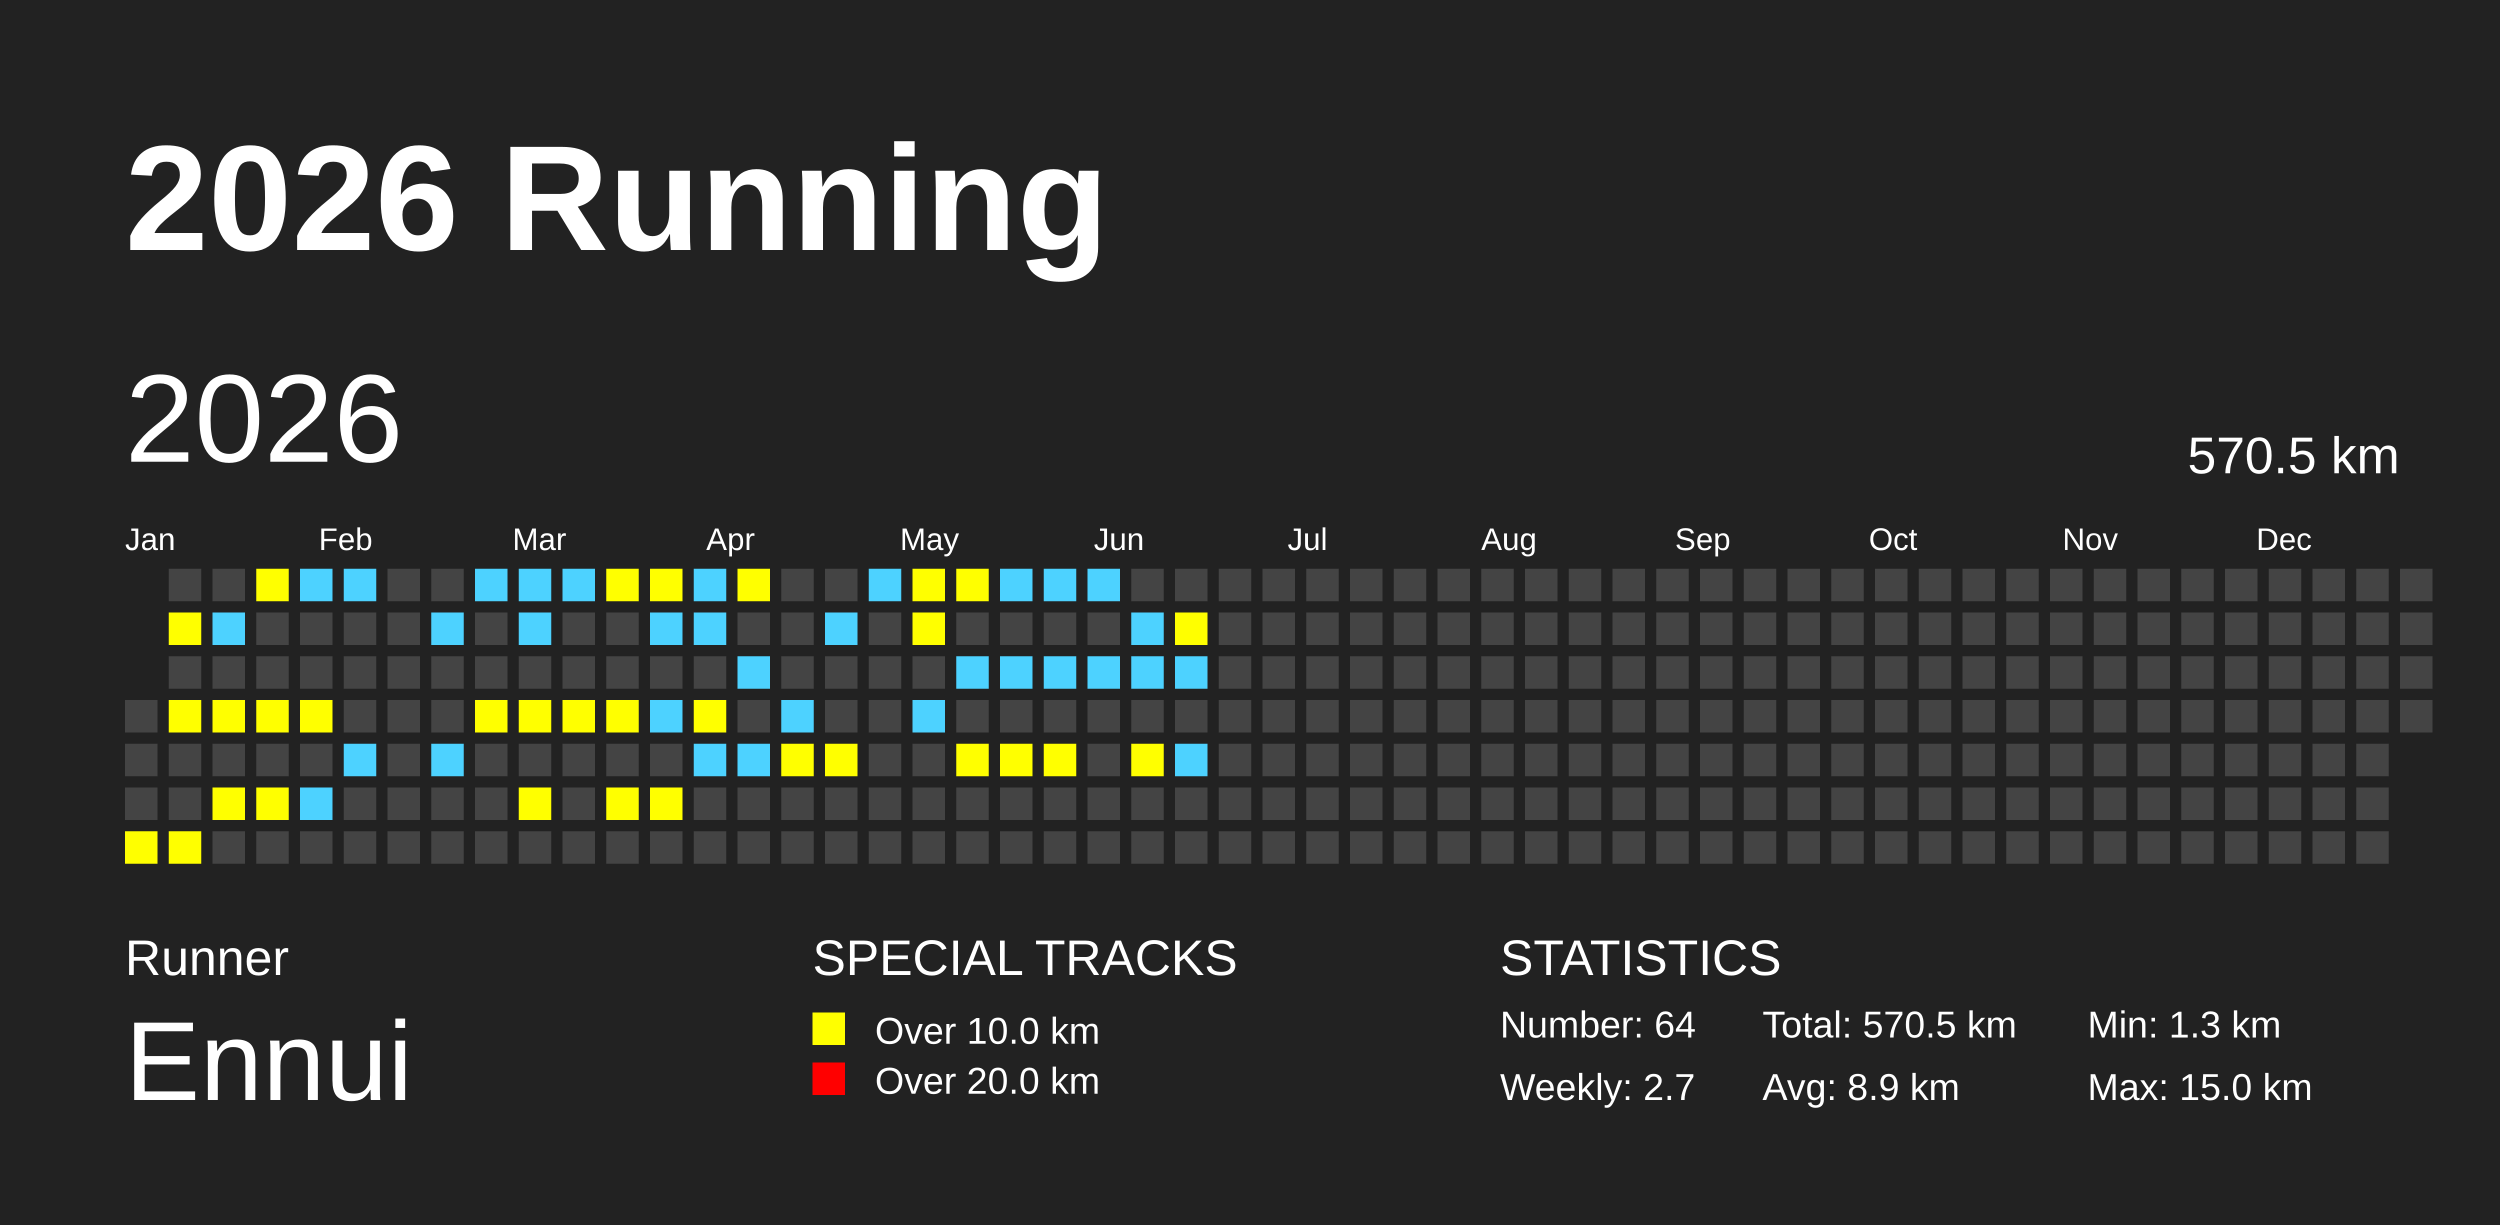
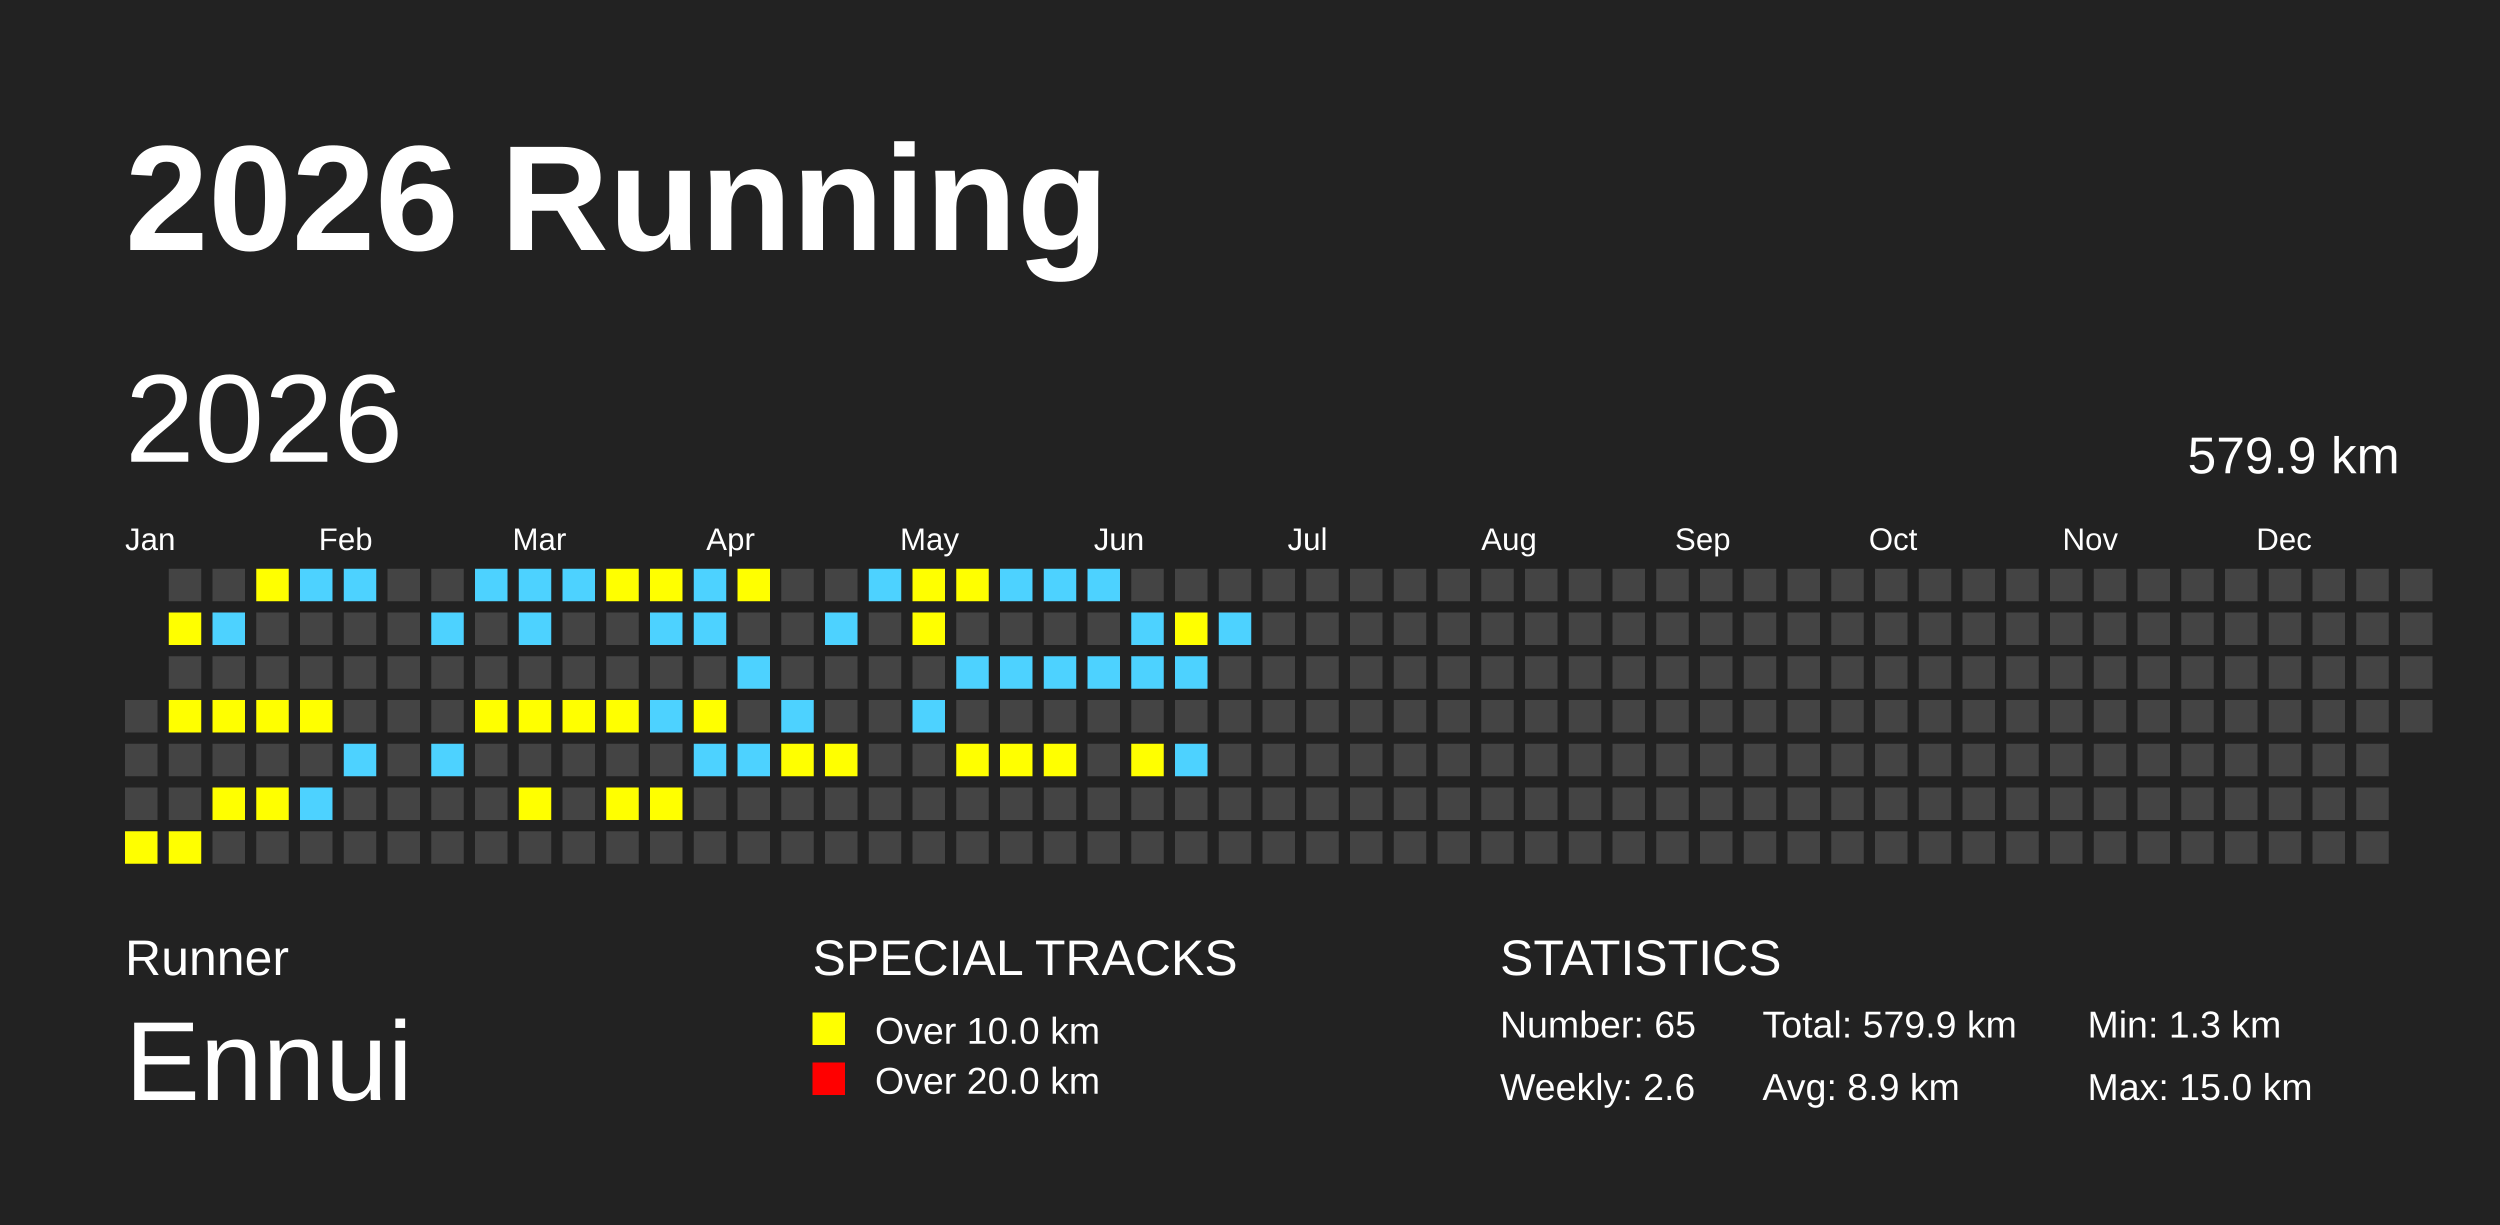
<svg xmlns="http://www.w3.org/2000/svg" baseProfile="full" height="98mm" version="1.1" viewBox="0,0,200,98" width="200mm">
  <defs />
  <rect fill="#222222" height="98" width="200" x="0" y="0" />
  <text fill="#FFFFFF" style="font-size:12px; font-family:Arial; font-weight:bold;" x="10" y="20">2026 Running</text>
  <text fill="#FFFFFF" style="font-size:4px; font-family:Arial" x="10" y="78">Runner</text>
  <text fill="#FFFFFF" style="font-size:9px; font-family:Arial" x="10" y="88">Ennui</text>
  <text fill="#FFFFFF" style="font-size:4px; font-family:Arial" x="65" y="78">SPECIAL TRACKS</text>
  <rect fill="yellow" height="2.6" width="2.6" x="65" y="81" />
  <text fill="#FFFFFF" style="font-size:3px; font-family:Arial" x="70" y="83.5">Over 10.0 km</text>
  <rect fill="red" height="2.6" width="2.6" x="65" y="85" />
  <text fill="#FFFFFF" style="font-size:3px; font-family:Arial" x="70" y="87.5">Over 20.0 km</text>
  <text fill="#FFFFFF" style="font-size:4px; font-family:Arial" x="120" y="78">STATISTICS</text>
-   <text fill="#FFFFFF" style="font-size:3px; font-family:Arial" x="120" y="83">Number: 64</text>
-   <text fill="#FFFFFF" style="font-size:3px; font-family:Arial" x="120" y="88">Weekly: 2.7</text>
-   <text fill="#FFFFFF" style="font-size:3px; font-family:Arial" x="141" y="83">Total: 570.5 km</text>
+   <text fill="#FFFFFF" style="font-size:3px; font-family:Arial" x="120" y="83">Number: 65</text>
+   <text fill="#FFFFFF" style="font-size:3px; font-family:Arial" x="120" y="88">Weekly: 2.6</text>
+   <text fill="#FFFFFF" style="font-size:3px; font-family:Arial" x="141" y="83">Total: 579.9 km</text>
  <text fill="#FFFFFF" style="font-size:3px; font-family:Arial" x="141" y="88">Avg: 8.9 km</text>
  <text fill="#FFFFFF" style="font-size:3px; font-family:Arial" x="167" y="83">Min: 1.3 km</text>
  <text fill="#FFFFFF" style="font-size:3px; font-family:Arial" x="167" y="88">Max: 15.0 km</text>
  <text dominant-baseline="hanging" fill="#FFFFFF" style="font-size:10.0px; font-family:Arial;" x="10" y="30">2026</text>
-   <text dominant-baseline="hanging" fill="#FFFFFF" style="font-size:4.125px; font-family:Arial;" x="175" y="35">570.5 km</text>
+   <text dominant-baseline="hanging" fill="#FFFFFF" style="font-size:4.125px; font-family:Arial;" x="175" y="35">579.9 km</text>
  <text fill="#FFFFFF" style="font-size:2.5px; font-family:Arial" x="10.0" y="44">Jan</text>
  <text fill="#FFFFFF" style="font-size:2.5px; font-family:Arial" x="25.5" y="44">Feb</text>
  <text fill="#FFFFFF" style="font-size:2.5px; font-family:Arial" x="41.0" y="44">Mar</text>
  <text fill="#FFFFFF" style="font-size:2.5px; font-family:Arial" x="56.5" y="44">Apr</text>
  <text fill="#FFFFFF" style="font-size:2.5px; font-family:Arial" x="72.0" y="44">May</text>
  <text fill="#FFFFFF" style="font-size:2.5px; font-family:Arial" x="87.5" y="44">Jun</text>
  <text fill="#FFFFFF" style="font-size:2.5px; font-family:Arial" x="103.0" y="44">Jul</text>
  <text fill="#FFFFFF" style="font-size:2.5px; font-family:Arial" x="118.5" y="44">Aug</text>
  <text fill="#FFFFFF" style="font-size:2.5px; font-family:Arial" x="134.0" y="44">Sep</text>
  <text fill="#FFFFFF" style="font-size:2.5px; font-family:Arial" x="149.5" y="44">Oct</text>
  <text fill="#FFFFFF" style="font-size:2.5px; font-family:Arial" x="165.0" y="44">Nov</text>
  <text fill="#FFFFFF" style="font-size:2.5px; font-family:Arial" x="180.5" y="44">Dec</text>
  <rect fill="#444444" height="2.6" width="2.6" x="10.0" y="56.0" />
  <rect fill="#444444" height="2.6" width="2.6" x="10.0" y="59.5" />
  <rect fill="#444444" height="2.6" width="2.6" x="10.0" y="63.0" />
  <rect fill="yellow" height="2.6" width="2.6" x="10.0" y="66.5" />
  <rect fill="#444444" height="2.6" width="2.6" x="13.5" y="45.5" />
  <rect fill="yellow" height="2.6" width="2.6" x="13.5" y="49.0" />
  <rect fill="#444444" height="2.6" width="2.6" x="13.5" y="52.5" />
  <rect fill="yellow" height="2.6" width="2.6" x="13.5" y="56.0" />
  <rect fill="#444444" height="2.6" width="2.6" x="13.5" y="59.5" />
  <rect fill="#444444" height="2.6" width="2.6" x="13.5" y="63.0" />
  <rect fill="yellow" height="2.6" width="2.6" x="13.5" y="66.5" />
  <rect fill="#444444" height="2.6" width="2.6" x="17.0" y="45.5" />
  <rect fill="#4DD2FF" height="2.6" width="2.6" x="17.0" y="49.0" />
  <rect fill="#444444" height="2.6" width="2.6" x="17.0" y="52.5" />
  <rect fill="yellow" height="2.6" width="2.6" x="17.0" y="56.0" />
  <rect fill="#444444" height="2.6" width="2.6" x="17.0" y="59.5" />
  <rect fill="yellow" height="2.6" width="2.6" x="17.0" y="63.0" />
  <rect fill="#444444" height="2.6" width="2.6" x="17.0" y="66.5" />
  <rect fill="yellow" height="2.6" width="2.6" x="20.5" y="45.5" />
  <rect fill="#444444" height="2.6" width="2.6" x="20.5" y="49.0" />
  <rect fill="#444444" height="2.6" width="2.6" x="20.5" y="52.5" />
  <rect fill="yellow" height="2.6" width="2.6" x="20.5" y="56.0" />
  <rect fill="#444444" height="2.6" width="2.6" x="20.5" y="59.5" />
  <rect fill="yellow" height="2.6" width="2.6" x="20.5" y="63.0" />
  <rect fill="#444444" height="2.6" width="2.6" x="20.5" y="66.5" />
  <rect fill="#4DD2FF" height="2.6" width="2.6" x="24.0" y="45.5" />
  <rect fill="#444444" height="2.6" width="2.6" x="24.0" y="49.0" />
  <rect fill="#444444" height="2.6" width="2.6" x="24.0" y="52.5" />
  <rect fill="yellow" height="2.6" width="2.6" x="24.0" y="56.0" />
  <rect fill="#444444" height="2.6" width="2.6" x="24.0" y="59.5" />
  <rect fill="#4DD2FF" height="2.6" width="2.6" x="24.0" y="63.0" />
  <rect fill="#444444" height="2.6" width="2.6" x="24.0" y="66.5" />
  <rect fill="#4DD2FF" height="2.6" width="2.6" x="27.5" y="45.5" />
  <rect fill="#444444" height="2.6" width="2.6" x="27.5" y="49.0" />
  <rect fill="#444444" height="2.6" width="2.6" x="27.5" y="52.5" />
  <rect fill="#444444" height="2.6" width="2.6" x="27.5" y="56.0" />
  <rect fill="#4DD2FF" height="2.6" width="2.6" x="27.5" y="59.5" />
  <rect fill="#444444" height="2.6" width="2.6" x="27.5" y="63.0" />
  <rect fill="#444444" height="2.6" width="2.6" x="27.5" y="66.5" />
  <rect fill="#444444" height="2.6" width="2.6" x="31.0" y="45.5" />
  <rect fill="#444444" height="2.6" width="2.6" x="31.0" y="49.0" />
  <rect fill="#444444" height="2.6" width="2.6" x="31.0" y="52.5" />
  <rect fill="#444444" height="2.6" width="2.6" x="31.0" y="56.0" />
  <rect fill="#444444" height="2.6" width="2.6" x="31.0" y="59.5" />
  <rect fill="#444444" height="2.6" width="2.6" x="31.0" y="63.0" />
  <rect fill="#444444" height="2.6" width="2.6" x="31.0" y="66.5" />
  <rect fill="#444444" height="2.6" width="2.6" x="34.5" y="45.5" />
  <rect fill="#4DD2FF" height="2.6" width="2.6" x="34.5" y="49.0" />
  <rect fill="#444444" height="2.6" width="2.6" x="34.5" y="52.5" />
  <rect fill="#444444" height="2.6" width="2.6" x="34.5" y="56.0" />
  <rect fill="#4DD2FF" height="2.6" width="2.6" x="34.5" y="59.5" />
  <rect fill="#444444" height="2.6" width="2.6" x="34.5" y="63.0" />
  <rect fill="#444444" height="2.6" width="2.6" x="34.5" y="66.5" />
  <rect fill="#4DD2FF" height="2.6" width="2.6" x="38.0" y="45.5" />
  <rect fill="#444444" height="2.6" width="2.6" x="38.0" y="49.0" />
  <rect fill="#444444" height="2.6" width="2.6" x="38.0" y="52.5" />
  <rect fill="yellow" height="2.6" width="2.6" x="38.0" y="56.0" />
  <rect fill="#444444" height="2.6" width="2.6" x="38.0" y="59.5" />
  <rect fill="#444444" height="2.6" width="2.6" x="38.0" y="63.0" />
  <rect fill="#444444" height="2.6" width="2.6" x="38.0" y="66.5" />
  <rect fill="#4DD2FF" height="2.6" width="2.6" x="41.5" y="45.5" />
  <rect fill="#4DD2FF" height="2.6" width="2.6" x="41.5" y="49.0" />
  <rect fill="#444444" height="2.6" width="2.6" x="41.5" y="52.5" />
  <rect fill="yellow" height="2.6" width="2.6" x="41.5" y="56.0" />
  <rect fill="#444444" height="2.6" width="2.6" x="41.5" y="59.5" />
  <rect fill="yellow" height="2.6" width="2.6" x="41.5" y="63.0" />
  <rect fill="#444444" height="2.6" width="2.6" x="41.5" y="66.5" />
  <rect fill="#4DD2FF" height="2.6" width="2.6" x="45.0" y="45.5" />
  <rect fill="#444444" height="2.6" width="2.6" x="45.0" y="49.0" />
  <rect fill="#444444" height="2.6" width="2.6" x="45.0" y="52.5" />
  <rect fill="yellow" height="2.6" width="2.6" x="45.0" y="56.0" />
  <rect fill="#444444" height="2.6" width="2.6" x="45.0" y="59.5" />
  <rect fill="#444444" height="2.6" width="2.6" x="45.0" y="63.0" />
  <rect fill="#444444" height="2.6" width="2.6" x="45.0" y="66.5" />
  <rect fill="yellow" height="2.6" width="2.6" x="48.5" y="45.5" />
  <rect fill="#444444" height="2.6" width="2.6" x="48.5" y="49.0" />
  <rect fill="#444444" height="2.6" width="2.6" x="48.5" y="52.5" />
  <rect fill="yellow" height="2.6" width="2.6" x="48.5" y="56.0" />
  <rect fill="#444444" height="2.6" width="2.6" x="48.5" y="59.5" />
  <rect fill="yellow" height="2.6" width="2.6" x="48.5" y="63.0" />
  <rect fill="#444444" height="2.6" width="2.6" x="48.5" y="66.5" />
  <rect fill="yellow" height="2.6" width="2.6" x="52.0" y="45.5" />
  <rect fill="#4DD2FF" height="2.6" width="2.6" x="52.0" y="49.0" />
  <rect fill="#444444" height="2.6" width="2.6" x="52.0" y="52.5" />
  <rect fill="#4DD2FF" height="2.6" width="2.6" x="52.0" y="56.0" />
  <rect fill="#444444" height="2.6" width="2.6" x="52.0" y="59.5" />
  <rect fill="yellow" height="2.6" width="2.6" x="52.0" y="63.0" />
  <rect fill="#444444" height="2.6" width="2.6" x="52.0" y="66.5" />
  <rect fill="#4DD2FF" height="2.6" width="2.6" x="55.5" y="45.5" />
  <rect fill="#4DD2FF" height="2.6" width="2.6" x="55.5" y="49.0" />
  <rect fill="#444444" height="2.6" width="2.6" x="55.5" y="52.5" />
  <rect fill="yellow" height="2.6" width="2.6" x="55.5" y="56.0" />
  <rect fill="#4DD2FF" height="2.6" width="2.6" x="55.5" y="59.5" />
  <rect fill="#444444" height="2.6" width="2.6" x="55.5" y="63.0" />
  <rect fill="#444444" height="2.6" width="2.6" x="55.5" y="66.5" />
  <rect fill="yellow" height="2.6" width="2.6" x="59.0" y="45.5" />
  <rect fill="#444444" height="2.6" width="2.6" x="59.0" y="49.0" />
  <rect fill="#4DD2FF" height="2.6" width="2.6" x="59.0" y="52.5" />
  <rect fill="#444444" height="2.6" width="2.6" x="59.0" y="56.0" />
  <rect fill="#4DD2FF" height="2.6" width="2.6" x="59.0" y="59.5" />
  <rect fill="#444444" height="2.6" width="2.6" x="59.0" y="63.0" />
  <rect fill="#444444" height="2.6" width="2.6" x="59.0" y="66.5" />
  <rect fill="#444444" height="2.6" width="2.6" x="62.5" y="45.5" />
  <rect fill="#444444" height="2.6" width="2.6" x="62.5" y="49.0" />
  <rect fill="#444444" height="2.6" width="2.6" x="62.5" y="52.5" />
  <rect fill="#4DD2FF" height="2.6" width="2.6" x="62.5" y="56.0" />
  <rect fill="yellow" height="2.6" width="2.6" x="62.5" y="59.5" />
  <rect fill="#444444" height="2.6" width="2.6" x="62.5" y="63.0" />
  <rect fill="#444444" height="2.6" width="2.6" x="62.5" y="66.5" />
  <rect fill="#444444" height="2.6" width="2.6" x="66.0" y="45.5" />
  <rect fill="#4DD2FF" height="2.6" width="2.6" x="66.0" y="49.0" />
  <rect fill="#444444" height="2.6" width="2.6" x="66.0" y="52.5" />
  <rect fill="#444444" height="2.6" width="2.6" x="66.0" y="56.0" />
  <rect fill="yellow" height="2.6" width="2.6" x="66.0" y="59.5" />
  <rect fill="#444444" height="2.6" width="2.6" x="66.0" y="63.0" />
  <rect fill="#444444" height="2.6" width="2.6" x="66.0" y="66.5" />
  <rect fill="#4DD2FF" height="2.6" width="2.6" x="69.5" y="45.5" />
  <rect fill="#444444" height="2.6" width="2.6" x="69.5" y="49.0" />
  <rect fill="#444444" height="2.6" width="2.6" x="69.5" y="52.5" />
  <rect fill="#444444" height="2.6" width="2.6" x="69.5" y="56.0" />
  <rect fill="#444444" height="2.6" width="2.6" x="69.5" y="59.5" />
  <rect fill="#444444" height="2.6" width="2.6" x="69.5" y="63.0" />
  <rect fill="#444444" height="2.6" width="2.6" x="69.5" y="66.5" />
  <rect fill="yellow" height="2.6" width="2.6" x="73.0" y="45.5" />
  <rect fill="yellow" height="2.6" width="2.6" x="73.0" y="49.0" />
  <rect fill="#444444" height="2.6" width="2.6" x="73.0" y="52.5" />
  <rect fill="#4DD2FF" height="2.6" width="2.6" x="73.0" y="56.0" />
  <rect fill="#444444" height="2.6" width="2.6" x="73.0" y="59.5" />
  <rect fill="#444444" height="2.6" width="2.6" x="73.0" y="63.0" />
  <rect fill="#444444" height="2.6" width="2.6" x="73.0" y="66.5" />
  <rect fill="yellow" height="2.6" width="2.6" x="76.5" y="45.5" />
  <rect fill="#444444" height="2.6" width="2.6" x="76.5" y="49.0" />
  <rect fill="#4DD2FF" height="2.6" width="2.6" x="76.5" y="52.5" />
  <rect fill="#444444" height="2.6" width="2.6" x="76.5" y="56.0" />
  <rect fill="yellow" height="2.6" width="2.6" x="76.5" y="59.5" />
  <rect fill="#444444" height="2.6" width="2.6" x="76.5" y="63.0" />
  <rect fill="#444444" height="2.6" width="2.6" x="76.5" y="66.5" />
  <rect fill="#4DD2FF" height="2.6" width="2.6" x="80.0" y="45.5" />
  <rect fill="#444444" height="2.6" width="2.6" x="80.0" y="49.0" />
  <rect fill="#4DD2FF" height="2.6" width="2.6" x="80.0" y="52.5" />
  <rect fill="#444444" height="2.6" width="2.6" x="80.0" y="56.0" />
  <rect fill="yellow" height="2.6" width="2.6" x="80.0" y="59.5" />
  <rect fill="#444444" height="2.6" width="2.6" x="80.0" y="63.0" />
  <rect fill="#444444" height="2.6" width="2.6" x="80.0" y="66.5" />
  <rect fill="#4DD2FF" height="2.6" width="2.6" x="83.5" y="45.5" />
  <rect fill="#444444" height="2.6" width="2.6" x="83.5" y="49.0" />
  <rect fill="#4DD2FF" height="2.6" width="2.6" x="83.5" y="52.5" />
  <rect fill="#444444" height="2.6" width="2.6" x="83.5" y="56.0" />
  <rect fill="yellow" height="2.6" width="2.6" x="83.5" y="59.5" />
  <rect fill="#444444" height="2.6" width="2.6" x="83.5" y="63.0" />
  <rect fill="#444444" height="2.6" width="2.6" x="83.5" y="66.5" />
  <rect fill="#4DD2FF" height="2.6" width="2.6" x="87.0" y="45.5" />
  <rect fill="#444444" height="2.6" width="2.6" x="87.0" y="49.0" />
  <rect fill="#4DD2FF" height="2.6" width="2.6" x="87.0" y="52.5" />
  <rect fill="#444444" height="2.6" width="2.6" x="87.0" y="56.0" />
  <rect fill="#444444" height="2.6" width="2.6" x="87.0" y="59.5" />
  <rect fill="#444444" height="2.6" width="2.6" x="87.0" y="63.0" />
  <rect fill="#444444" height="2.6" width="2.6" x="87.0" y="66.5" />
  <rect fill="#444444" height="2.6" width="2.6" x="90.5" y="45.5" />
  <rect fill="#4DD2FF" height="2.6" width="2.6" x="90.5" y="49.0" />
  <rect fill="#4DD2FF" height="2.6" width="2.6" x="90.5" y="52.5" />
  <rect fill="#444444" height="2.6" width="2.6" x="90.5" y="56.0" />
  <rect fill="yellow" height="2.6" width="2.6" x="90.5" y="59.5" />
  <rect fill="#444444" height="2.6" width="2.6" x="90.5" y="63.0" />
  <rect fill="#444444" height="2.6" width="2.6" x="90.5" y="66.5" />
  <rect fill="#444444" height="2.6" width="2.6" x="94.0" y="45.5" />
  <rect fill="yellow" height="2.6" width="2.6" x="94.0" y="49.0" />
  <rect fill="#4DD2FF" height="2.6" width="2.6" x="94.0" y="52.5" />
  <rect fill="#444444" height="2.6" width="2.6" x="94.0" y="56.0" />
  <rect fill="#4DD2FF" height="2.6" width="2.6" x="94.0" y="59.5" />
  <rect fill="#444444" height="2.6" width="2.6" x="94.0" y="63.0" />
  <rect fill="#444444" height="2.6" width="2.6" x="94.0" y="66.5" />
  <rect fill="#444444" height="2.6" width="2.6" x="97.5" y="45.5" />
-   <rect fill="#444444" height="2.6" width="2.6" x="97.5" y="49.0" />
+   <rect fill="#4DD2FF" height="2.6" width="2.6" x="97.5" y="49.0" />
  <rect fill="#444444" height="2.6" width="2.6" x="97.5" y="52.5" />
  <rect fill="#444444" height="2.6" width="2.6" x="97.5" y="56.0" />
  <rect fill="#444444" height="2.6" width="2.6" x="97.5" y="59.5" />
  <rect fill="#444444" height="2.6" width="2.6" x="97.5" y="63.0" />
  <rect fill="#444444" height="2.6" width="2.6" x="97.5" y="66.5" />
  <rect fill="#444444" height="2.6" width="2.6" x="101.0" y="45.5" />
  <rect fill="#444444" height="2.6" width="2.6" x="101.0" y="49.0" />
  <rect fill="#444444" height="2.6" width="2.6" x="101.0" y="52.5" />
  <rect fill="#444444" height="2.6" width="2.6" x="101.0" y="56.0" />
  <rect fill="#444444" height="2.6" width="2.6" x="101.0" y="59.5" />
  <rect fill="#444444" height="2.6" width="2.6" x="101.0" y="63.0" />
  <rect fill="#444444" height="2.6" width="2.6" x="101.0" y="66.5" />
  <rect fill="#444444" height="2.6" width="2.6" x="104.5" y="45.5" />
  <rect fill="#444444" height="2.6" width="2.6" x="104.5" y="49.0" />
  <rect fill="#444444" height="2.6" width="2.6" x="104.5" y="52.5" />
  <rect fill="#444444" height="2.6" width="2.6" x="104.5" y="56.0" />
  <rect fill="#444444" height="2.6" width="2.6" x="104.5" y="59.5" />
  <rect fill="#444444" height="2.6" width="2.6" x="104.5" y="63.0" />
  <rect fill="#444444" height="2.6" width="2.6" x="104.5" y="66.5" />
  <rect fill="#444444" height="2.6" width="2.6" x="108.0" y="45.5" />
  <rect fill="#444444" height="2.6" width="2.6" x="108.0" y="49.0" />
  <rect fill="#444444" height="2.6" width="2.6" x="108.0" y="52.5" />
  <rect fill="#444444" height="2.6" width="2.6" x="108.0" y="56.0" />
  <rect fill="#444444" height="2.6" width="2.6" x="108.0" y="59.5" />
  <rect fill="#444444" height="2.6" width="2.6" x="108.0" y="63.0" />
  <rect fill="#444444" height="2.6" width="2.6" x="108.0" y="66.5" />
  <rect fill="#444444" height="2.6" width="2.6" x="111.5" y="45.5" />
  <rect fill="#444444" height="2.6" width="2.6" x="111.5" y="49.0" />
  <rect fill="#444444" height="2.6" width="2.6" x="111.5" y="52.5" />
  <rect fill="#444444" height="2.6" width="2.6" x="111.5" y="56.0" />
  <rect fill="#444444" height="2.6" width="2.6" x="111.5" y="59.5" />
  <rect fill="#444444" height="2.6" width="2.6" x="111.5" y="63.0" />
  <rect fill="#444444" height="2.6" width="2.6" x="111.5" y="66.5" />
  <rect fill="#444444" height="2.6" width="2.6" x="115.0" y="45.5" />
  <rect fill="#444444" height="2.6" width="2.6" x="115.0" y="49.0" />
  <rect fill="#444444" height="2.6" width="2.6" x="115.0" y="52.5" />
  <rect fill="#444444" height="2.6" width="2.6" x="115.0" y="56.0" />
  <rect fill="#444444" height="2.6" width="2.6" x="115.0" y="59.5" />
  <rect fill="#444444" height="2.6" width="2.6" x="115.0" y="63.0" />
  <rect fill="#444444" height="2.6" width="2.6" x="115.0" y="66.5" />
  <rect fill="#444444" height="2.6" width="2.6" x="118.5" y="45.5" />
  <rect fill="#444444" height="2.6" width="2.6" x="118.5" y="49.0" />
  <rect fill="#444444" height="2.6" width="2.6" x="118.5" y="52.5" />
  <rect fill="#444444" height="2.6" width="2.6" x="118.5" y="56.0" />
  <rect fill="#444444" height="2.6" width="2.6" x="118.5" y="59.5" />
  <rect fill="#444444" height="2.6" width="2.6" x="118.5" y="63.0" />
  <rect fill="#444444" height="2.6" width="2.6" x="118.5" y="66.5" />
  <rect fill="#444444" height="2.6" width="2.6" x="122.0" y="45.5" />
  <rect fill="#444444" height="2.6" width="2.6" x="122.0" y="49.0" />
  <rect fill="#444444" height="2.6" width="2.6" x="122.0" y="52.5" />
  <rect fill="#444444" height="2.6" width="2.6" x="122.0" y="56.0" />
  <rect fill="#444444" height="2.6" width="2.6" x="122.0" y="59.5" />
  <rect fill="#444444" height="2.6" width="2.6" x="122.0" y="63.0" />
  <rect fill="#444444" height="2.6" width="2.6" x="122.0" y="66.5" />
  <rect fill="#444444" height="2.6" width="2.6" x="125.5" y="45.5" />
  <rect fill="#444444" height="2.6" width="2.6" x="125.5" y="49.0" />
  <rect fill="#444444" height="2.6" width="2.6" x="125.5" y="52.5" />
  <rect fill="#444444" height="2.6" width="2.6" x="125.5" y="56.0" />
  <rect fill="#444444" height="2.6" width="2.6" x="125.5" y="59.5" />
  <rect fill="#444444" height="2.6" width="2.6" x="125.5" y="63.0" />
  <rect fill="#444444" height="2.6" width="2.6" x="125.5" y="66.5" />
  <rect fill="#444444" height="2.6" width="2.6" x="129.0" y="45.5" />
  <rect fill="#444444" height="2.6" width="2.6" x="129.0" y="49.0" />
  <rect fill="#444444" height="2.6" width="2.6" x="129.0" y="52.5" />
  <rect fill="#444444" height="2.6" width="2.6" x="129.0" y="56.0" />
  <rect fill="#444444" height="2.6" width="2.6" x="129.0" y="59.5" />
  <rect fill="#444444" height="2.6" width="2.6" x="129.0" y="63.0" />
  <rect fill="#444444" height="2.6" width="2.6" x="129.0" y="66.5" />
  <rect fill="#444444" height="2.6" width="2.6" x="132.5" y="45.5" />
  <rect fill="#444444" height="2.6" width="2.6" x="132.5" y="49.0" />
  <rect fill="#444444" height="2.6" width="2.6" x="132.5" y="52.5" />
  <rect fill="#444444" height="2.6" width="2.6" x="132.5" y="56.0" />
  <rect fill="#444444" height="2.6" width="2.6" x="132.5" y="59.5" />
  <rect fill="#444444" height="2.6" width="2.6" x="132.5" y="63.0" />
  <rect fill="#444444" height="2.6" width="2.6" x="132.5" y="66.5" />
  <rect fill="#444444" height="2.6" width="2.6" x="136.0" y="45.5" />
  <rect fill="#444444" height="2.6" width="2.6" x="136.0" y="49.0" />
  <rect fill="#444444" height="2.6" width="2.6" x="136.0" y="52.5" />
  <rect fill="#444444" height="2.6" width="2.6" x="136.0" y="56.0" />
  <rect fill="#444444" height="2.6" width="2.6" x="136.0" y="59.5" />
  <rect fill="#444444" height="2.6" width="2.6" x="136.0" y="63.0" />
  <rect fill="#444444" height="2.6" width="2.6" x="136.0" y="66.5" />
  <rect fill="#444444" height="2.6" width="2.6" x="139.5" y="45.5" />
  <rect fill="#444444" height="2.6" width="2.6" x="139.5" y="49.0" />
  <rect fill="#444444" height="2.6" width="2.6" x="139.5" y="52.5" />
  <rect fill="#444444" height="2.6" width="2.6" x="139.5" y="56.0" />
  <rect fill="#444444" height="2.6" width="2.6" x="139.5" y="59.5" />
  <rect fill="#444444" height="2.6" width="2.6" x="139.5" y="63.0" />
  <rect fill="#444444" height="2.6" width="2.6" x="139.5" y="66.5" />
  <rect fill="#444444" height="2.6" width="2.6" x="143.0" y="45.5" />
  <rect fill="#444444" height="2.6" width="2.6" x="143.0" y="49.0" />
  <rect fill="#444444" height="2.6" width="2.6" x="143.0" y="52.5" />
  <rect fill="#444444" height="2.6" width="2.6" x="143.0" y="56.0" />
  <rect fill="#444444" height="2.6" width="2.6" x="143.0" y="59.5" />
  <rect fill="#444444" height="2.6" width="2.6" x="143.0" y="63.0" />
  <rect fill="#444444" height="2.6" width="2.6" x="143.0" y="66.5" />
  <rect fill="#444444" height="2.6" width="2.6" x="146.5" y="45.5" />
  <rect fill="#444444" height="2.6" width="2.6" x="146.5" y="49.0" />
  <rect fill="#444444" height="2.6" width="2.6" x="146.5" y="52.5" />
  <rect fill="#444444" height="2.6" width="2.6" x="146.5" y="56.0" />
  <rect fill="#444444" height="2.6" width="2.6" x="146.5" y="59.5" />
  <rect fill="#444444" height="2.6" width="2.6" x="146.5" y="63.0" />
  <rect fill="#444444" height="2.6" width="2.6" x="146.5" y="66.5" />
  <rect fill="#444444" height="2.6" width="2.6" x="150.0" y="45.5" />
  <rect fill="#444444" height="2.6" width="2.6" x="150.0" y="49.0" />
  <rect fill="#444444" height="2.6" width="2.6" x="150.0" y="52.5" />
  <rect fill="#444444" height="2.6" width="2.6" x="150.0" y="56.0" />
  <rect fill="#444444" height="2.6" width="2.6" x="150.0" y="59.5" />
  <rect fill="#444444" height="2.6" width="2.6" x="150.0" y="63.0" />
  <rect fill="#444444" height="2.6" width="2.6" x="150.0" y="66.5" />
  <rect fill="#444444" height="2.6" width="2.6" x="153.5" y="45.5" />
  <rect fill="#444444" height="2.6" width="2.6" x="153.5" y="49.0" />
  <rect fill="#444444" height="2.6" width="2.6" x="153.5" y="52.5" />
  <rect fill="#444444" height="2.6" width="2.6" x="153.5" y="56.0" />
  <rect fill="#444444" height="2.6" width="2.6" x="153.5" y="59.5" />
  <rect fill="#444444" height="2.6" width="2.6" x="153.5" y="63.0" />
  <rect fill="#444444" height="2.6" width="2.6" x="153.5" y="66.5" />
  <rect fill="#444444" height="2.6" width="2.6" x="157.0" y="45.5" />
  <rect fill="#444444" height="2.6" width="2.6" x="157.0" y="49.0" />
  <rect fill="#444444" height="2.6" width="2.6" x="157.0" y="52.5" />
  <rect fill="#444444" height="2.6" width="2.6" x="157.0" y="56.0" />
  <rect fill="#444444" height="2.6" width="2.6" x="157.0" y="59.5" />
  <rect fill="#444444" height="2.6" width="2.6" x="157.0" y="63.0" />
  <rect fill="#444444" height="2.6" width="2.6" x="157.0" y="66.5" />
  <rect fill="#444444" height="2.6" width="2.6" x="160.5" y="45.5" />
  <rect fill="#444444" height="2.6" width="2.6" x="160.5" y="49.0" />
  <rect fill="#444444" height="2.6" width="2.6" x="160.5" y="52.5" />
  <rect fill="#444444" height="2.6" width="2.6" x="160.5" y="56.0" />
  <rect fill="#444444" height="2.6" width="2.6" x="160.5" y="59.5" />
  <rect fill="#444444" height="2.6" width="2.6" x="160.5" y="63.0" />
  <rect fill="#444444" height="2.6" width="2.6" x="160.5" y="66.5" />
  <rect fill="#444444" height="2.6" width="2.6" x="164.0" y="45.5" />
  <rect fill="#444444" height="2.6" width="2.6" x="164.0" y="49.0" />
  <rect fill="#444444" height="2.6" width="2.6" x="164.0" y="52.5" />
  <rect fill="#444444" height="2.6" width="2.6" x="164.0" y="56.0" />
  <rect fill="#444444" height="2.6" width="2.6" x="164.0" y="59.5" />
  <rect fill="#444444" height="2.6" width="2.6" x="164.0" y="63.0" />
  <rect fill="#444444" height="2.6" width="2.6" x="164.0" y="66.5" />
  <rect fill="#444444" height="2.6" width="2.6" x="167.5" y="45.5" />
  <rect fill="#444444" height="2.6" width="2.6" x="167.5" y="49.0" />
  <rect fill="#444444" height="2.6" width="2.6" x="167.5" y="52.5" />
  <rect fill="#444444" height="2.6" width="2.6" x="167.5" y="56.0" />
  <rect fill="#444444" height="2.6" width="2.6" x="167.5" y="59.5" />
  <rect fill="#444444" height="2.6" width="2.6" x="167.5" y="63.0" />
  <rect fill="#444444" height="2.6" width="2.6" x="167.5" y="66.5" />
  <rect fill="#444444" height="2.6" width="2.6" x="171.0" y="45.5" />
  <rect fill="#444444" height="2.6" width="2.6" x="171.0" y="49.0" />
  <rect fill="#444444" height="2.6" width="2.6" x="171.0" y="52.5" />
  <rect fill="#444444" height="2.6" width="2.6" x="171.0" y="56.0" />
  <rect fill="#444444" height="2.6" width="2.6" x="171.0" y="59.5" />
  <rect fill="#444444" height="2.6" width="2.6" x="171.0" y="63.0" />
  <rect fill="#444444" height="2.6" width="2.6" x="171.0" y="66.5" />
  <rect fill="#444444" height="2.6" width="2.6" x="174.5" y="45.5" />
  <rect fill="#444444" height="2.6" width="2.6" x="174.5" y="49.0" />
  <rect fill="#444444" height="2.6" width="2.6" x="174.5" y="52.5" />
  <rect fill="#444444" height="2.6" width="2.6" x="174.5" y="56.0" />
  <rect fill="#444444" height="2.6" width="2.6" x="174.5" y="59.5" />
  <rect fill="#444444" height="2.6" width="2.6" x="174.5" y="63.0" />
  <rect fill="#444444" height="2.6" width="2.6" x="174.5" y="66.5" />
  <rect fill="#444444" height="2.6" width="2.6" x="178.0" y="45.5" />
  <rect fill="#444444" height="2.6" width="2.6" x="178.0" y="49.0" />
  <rect fill="#444444" height="2.6" width="2.6" x="178.0" y="52.5" />
  <rect fill="#444444" height="2.6" width="2.6" x="178.0" y="56.0" />
  <rect fill="#444444" height="2.6" width="2.6" x="178.0" y="59.5" />
  <rect fill="#444444" height="2.6" width="2.6" x="178.0" y="63.0" />
  <rect fill="#444444" height="2.6" width="2.6" x="178.0" y="66.5" />
  <rect fill="#444444" height="2.6" width="2.6" x="181.5" y="45.5" />
  <rect fill="#444444" height="2.6" width="2.6" x="181.5" y="49.0" />
  <rect fill="#444444" height="2.6" width="2.6" x="181.5" y="52.5" />
  <rect fill="#444444" height="2.6" width="2.6" x="181.5" y="56.0" />
  <rect fill="#444444" height="2.6" width="2.6" x="181.5" y="59.5" />
  <rect fill="#444444" height="2.6" width="2.6" x="181.5" y="63.0" />
  <rect fill="#444444" height="2.6" width="2.6" x="181.5" y="66.5" />
  <rect fill="#444444" height="2.6" width="2.6" x="185.0" y="45.5" />
  <rect fill="#444444" height="2.6" width="2.6" x="185.0" y="49.0" />
  <rect fill="#444444" height="2.6" width="2.6" x="185.0" y="52.5" />
  <rect fill="#444444" height="2.6" width="2.6" x="185.0" y="56.0" />
  <rect fill="#444444" height="2.6" width="2.6" x="185.0" y="59.5" />
  <rect fill="#444444" height="2.6" width="2.6" x="185.0" y="63.0" />
  <rect fill="#444444" height="2.6" width="2.6" x="185.0" y="66.5" />
  <rect fill="#444444" height="2.6" width="2.6" x="188.5" y="45.5" />
  <rect fill="#444444" height="2.6" width="2.6" x="188.5" y="49.0" />
  <rect fill="#444444" height="2.6" width="2.6" x="188.5" y="52.5" />
  <rect fill="#444444" height="2.6" width="2.6" x="188.5" y="56.0" />
  <rect fill="#444444" height="2.6" width="2.6" x="188.5" y="59.5" />
  <rect fill="#444444" height="2.6" width="2.6" x="188.5" y="63.0" />
  <rect fill="#444444" height="2.6" width="2.6" x="188.5" y="66.5" />
  <rect fill="#444444" height="2.6" width="2.6" x="192.0" y="45.5" />
  <rect fill="#444444" height="2.6" width="2.6" x="192.0" y="49.0" />
  <rect fill="#444444" height="2.6" width="2.6" x="192.0" y="52.5" />
  <rect fill="#444444" height="2.6" width="2.6" x="192.0" y="56.0" />
</svg>
